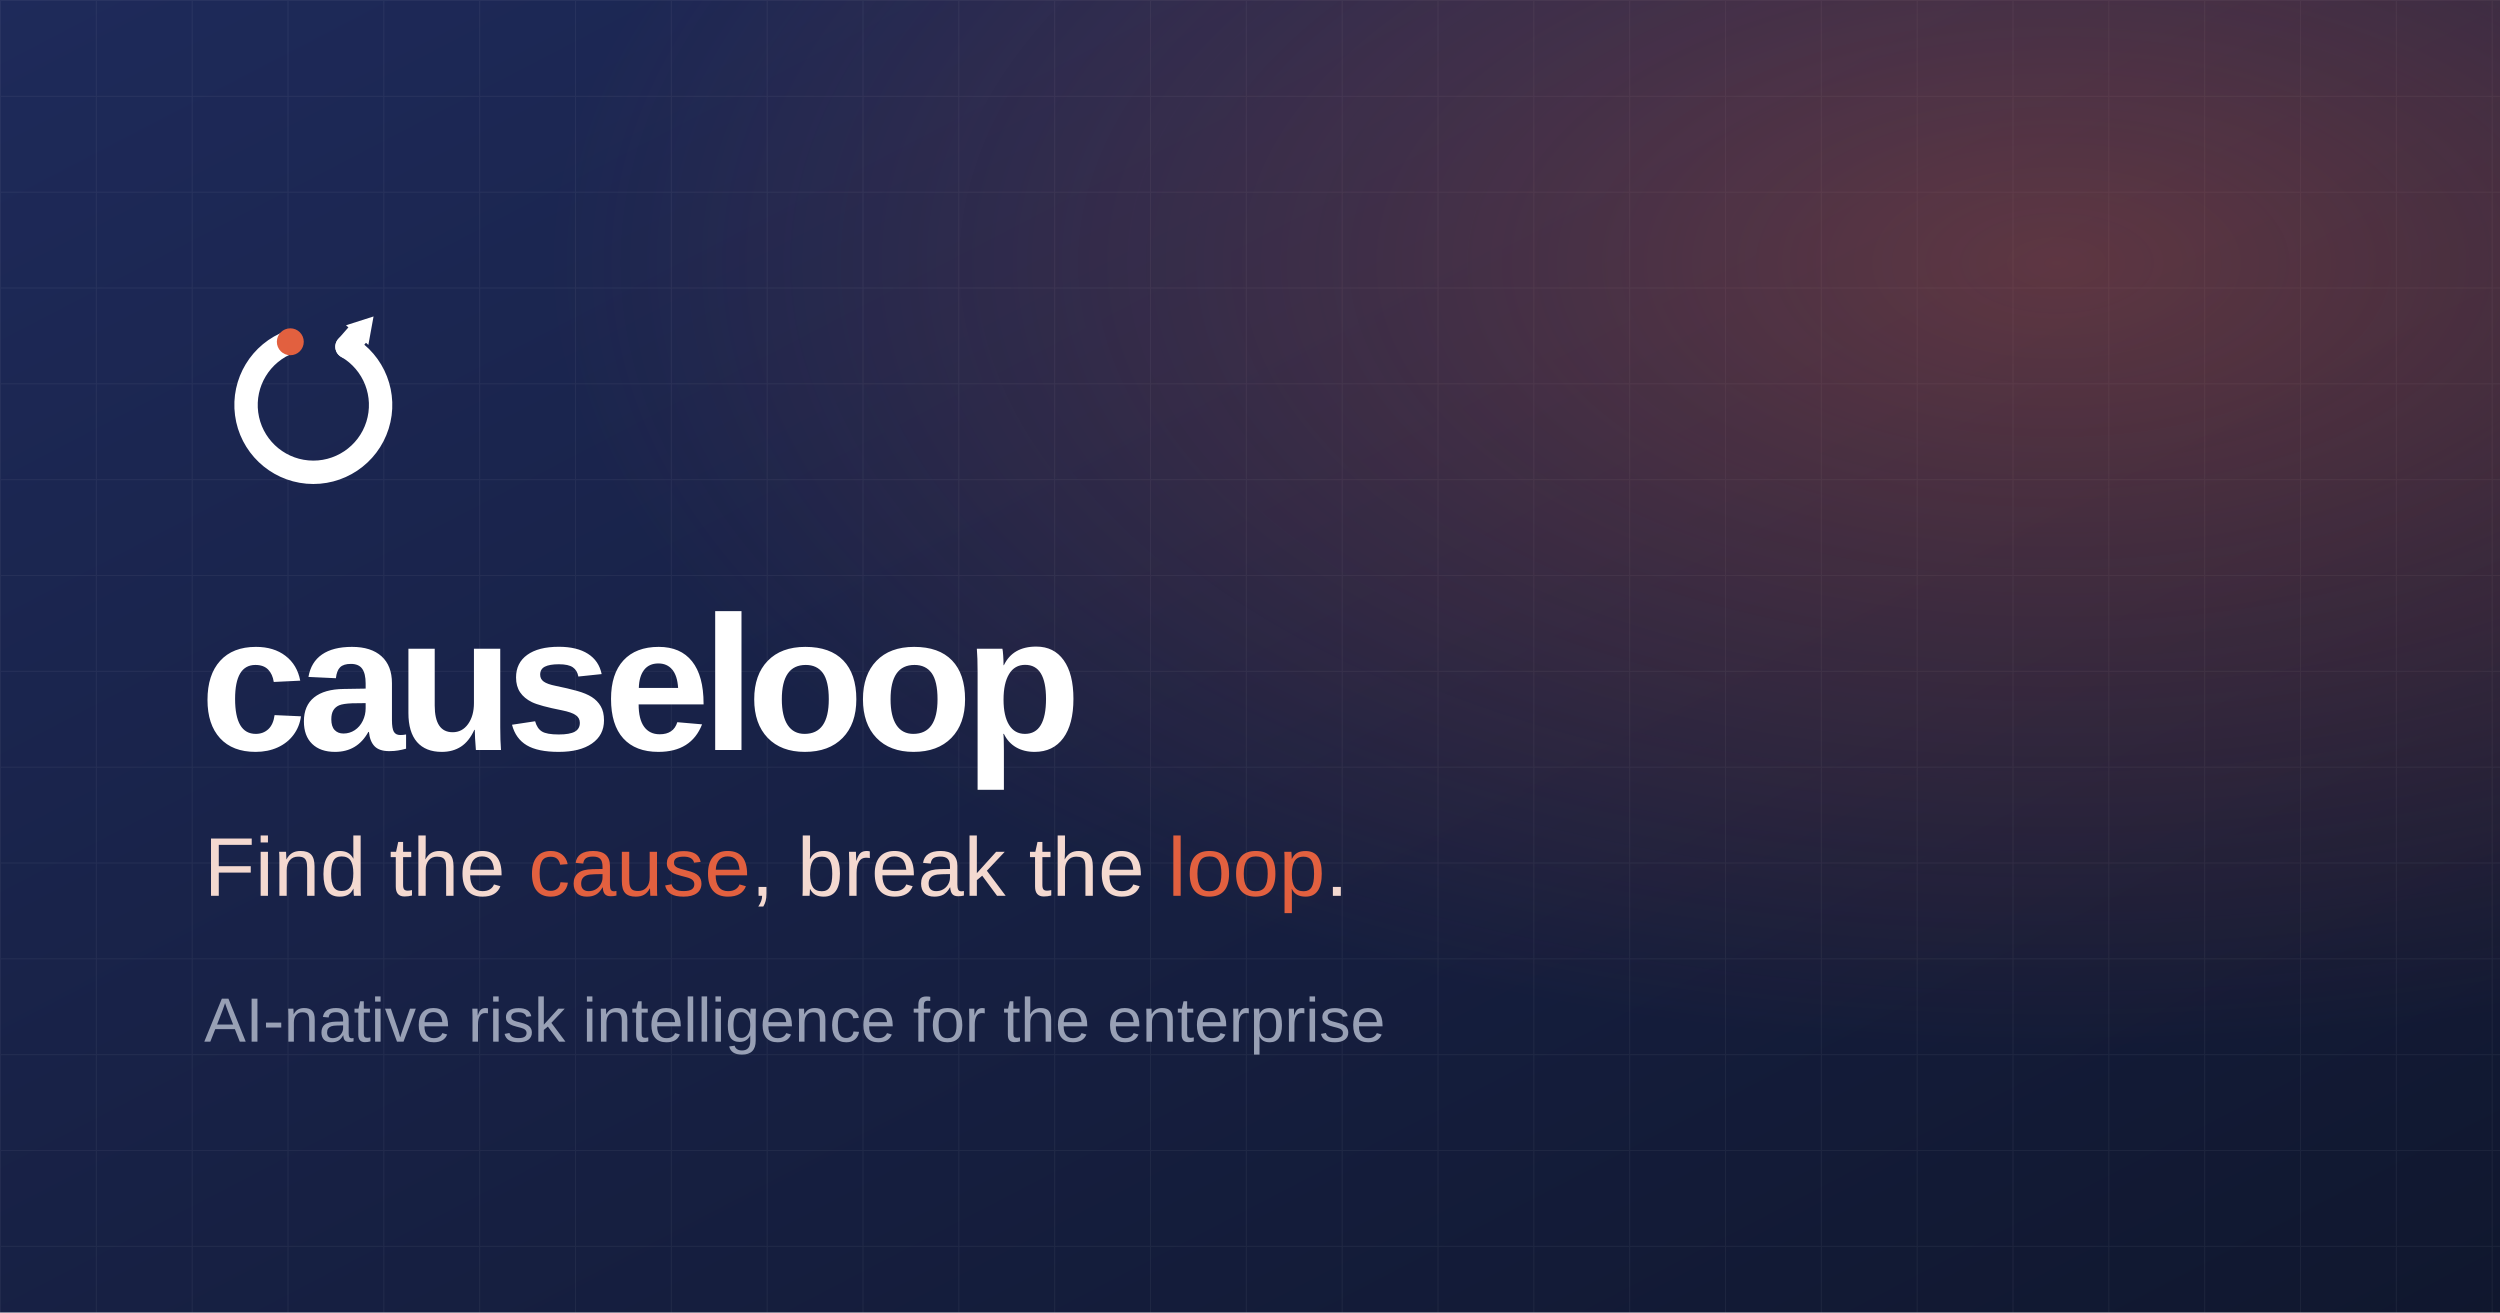
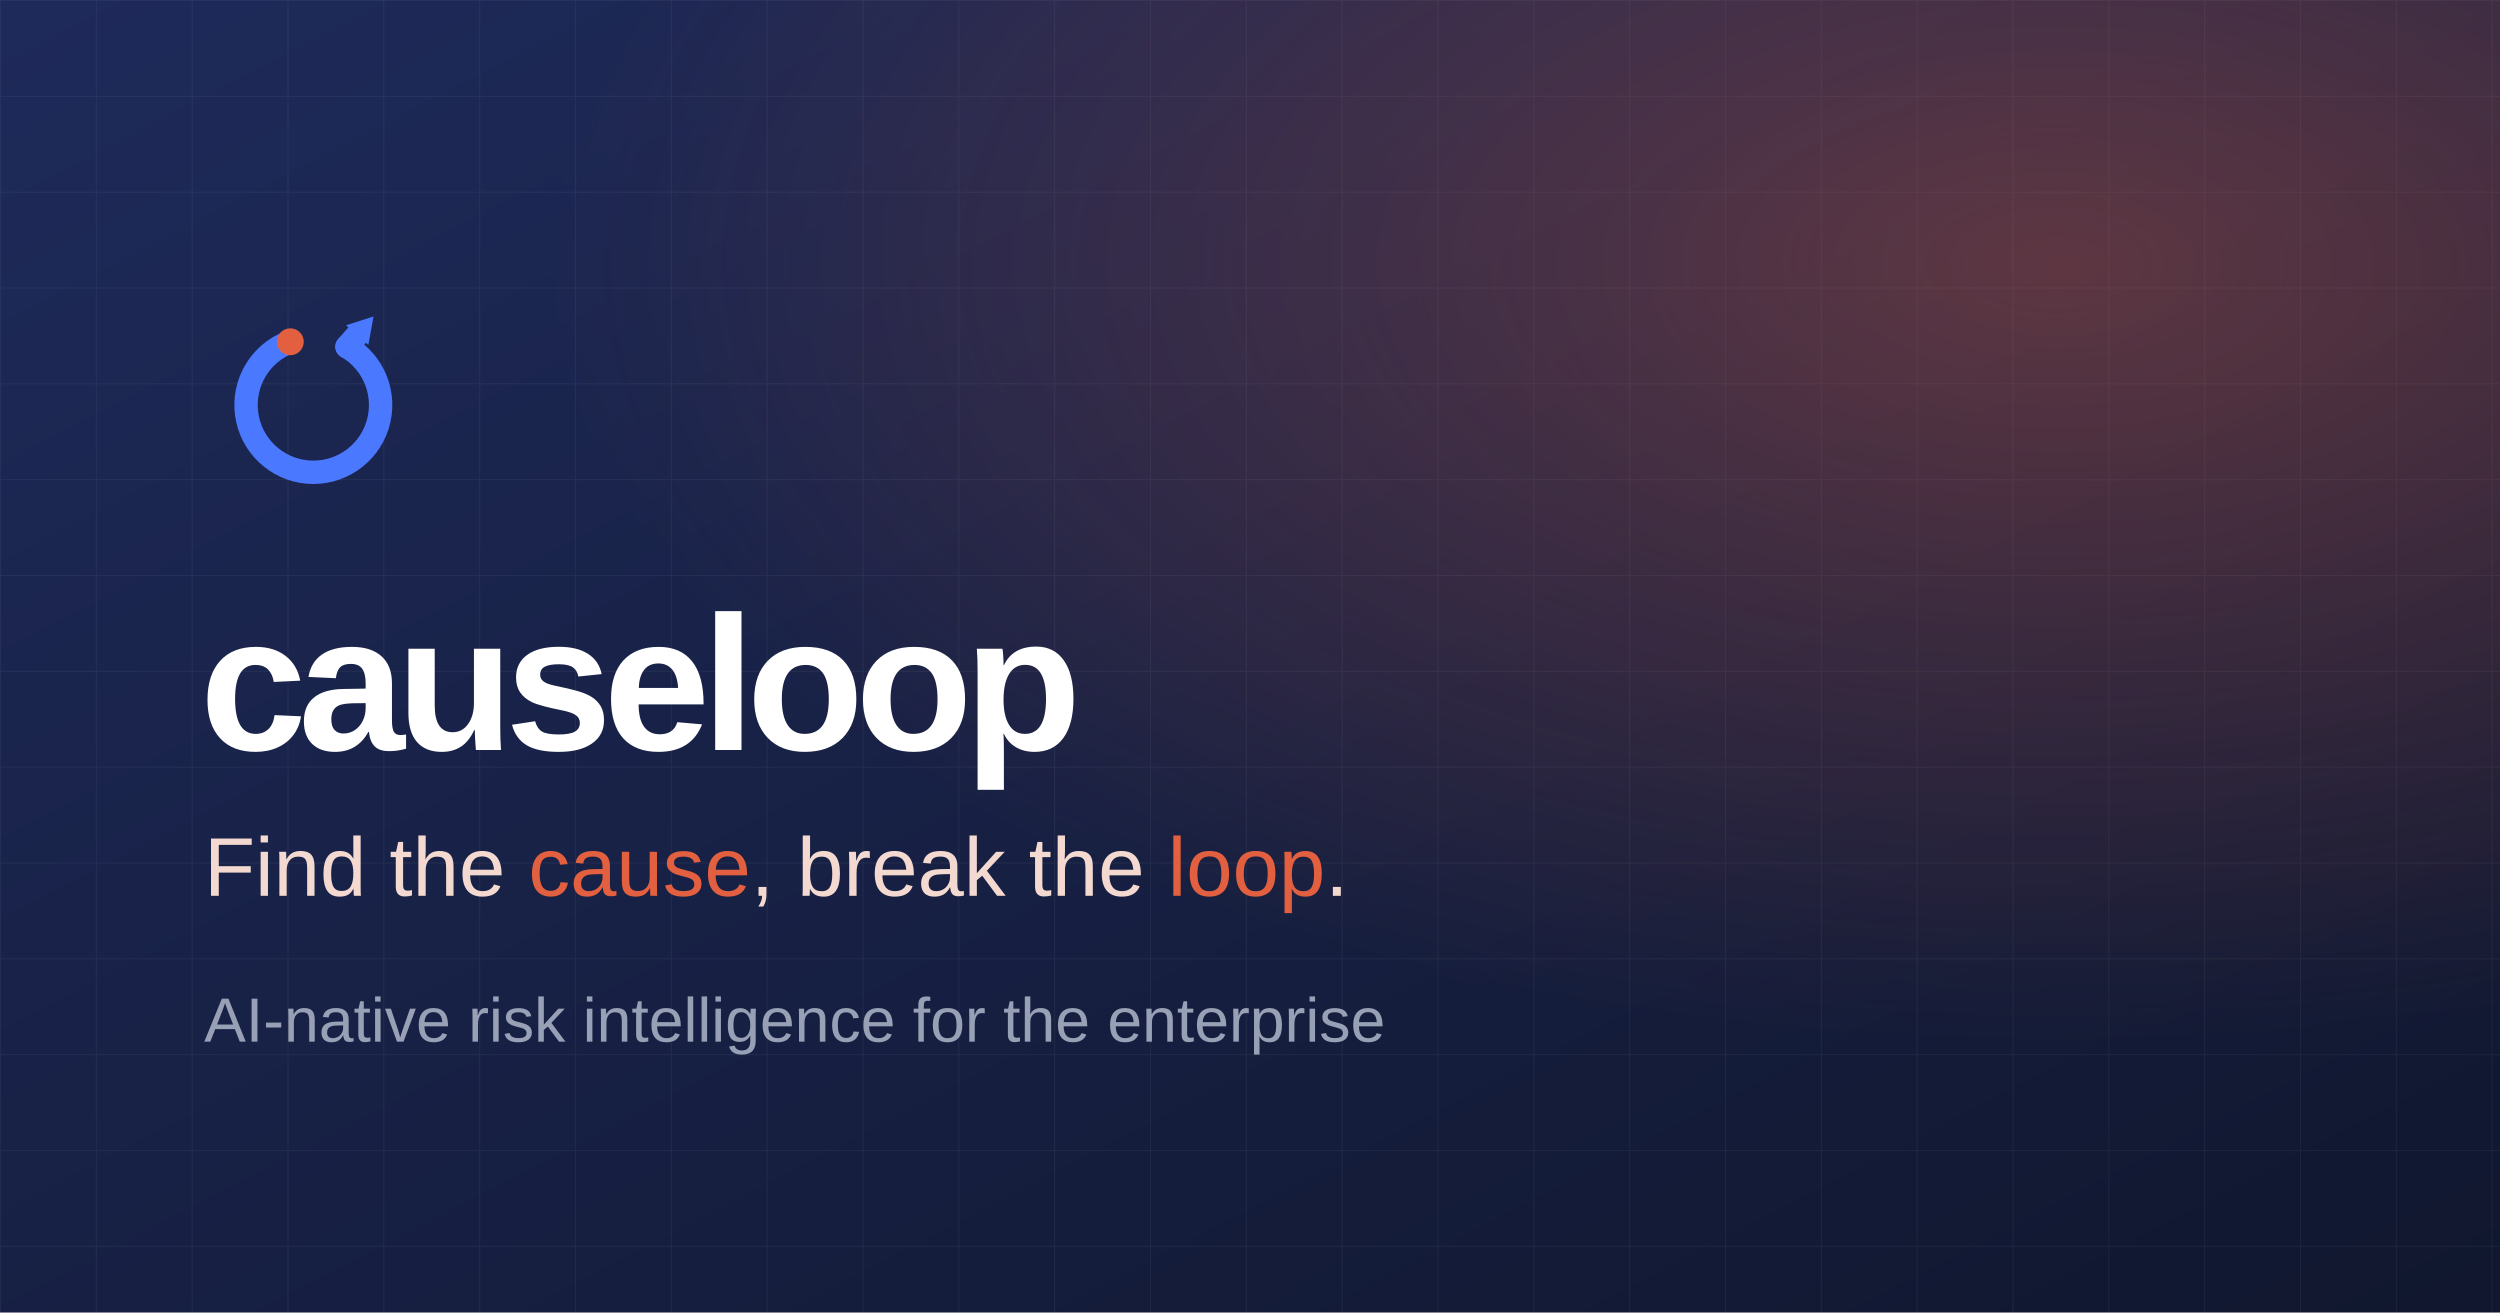
<svg xmlns="http://www.w3.org/2000/svg" viewBox="0 0 1200 630" width="1200" height="630">
  <defs>
    <linearGradient id="bg" x1="0" y1="0" x2="1" y2="1">
      <stop offset="0" stop-color="#1E2A5A" />
      <stop offset="1" stop-color="#10172E" />
    </linearGradient>
    <radialGradient id="glow" cx="82%" cy="20%" r="60%">
      <stop offset="0" stop-color="#E2603F" stop-opacity="0.35" />
      <stop offset="1" stop-color="#E2603F" stop-opacity="0" />
    </radialGradient>
    <pattern id="grid" width="46" height="46" patternUnits="userSpaceOnUse">
      <path d="M46 0H0V46" fill="none" stroke="#ffffff" stroke-opacity="0.05" stroke-width="1" />
    </pattern>
+     <linearGradient id="clg" x1="160" y1="220" x2="260" y2="320" gradientUnits="userSpaceOnUse">
+       <stop offset="0" stop-color="#4A78FF" />
+       <stop offset="1" stop-color="#1FC2FF" />
+     </linearGradient>
  </defs>
  <rect width="1200" height="630" fill="url(#bg)" />
  <rect width="1200" height="630" fill="url(#grid)" />
  <rect width="1200" height="630" fill="url(#glow)" />
  <g transform="translate(96,140) scale(1.7)">
-     <g fill="none" stroke="#FFFFFF" stroke-width="6.6" stroke-linecap="round" stroke-linejoin="round">
+     <g fill="none" stroke="url(#clg)" stroke-width="6.6" stroke-linecap="round" stroke-linejoin="round">
      <path d="M41.5 15.55 A19 19 0 1 1 25.5 14.15" />
      <path d="M41.5 15.55 L44.38 12.26" />
    </g>
-     <path d="M49 7 L47.54 15.03 L41.22 9.49 Z" fill="#FFFFFF" />
+     <path d="M49 7 L47.54 15.03 L41.22 9.49 Z" fill="url(#clg)" />
    <circle cx="25.5" cy="14.15" r="3.8" fill="#E2603F" />
  </g>
  <text x="96" y="360" font-family="'Schibsted Grotesk',Arial,sans-serif" font-weight="800" font-size="92" letter-spacing="-4" fill="#FFFFFF">causeloop</text>
  <text x="98" y="430" font-family="'Schibsted Grotesk',Arial,sans-serif" font-weight="500" font-size="40" fill="#F4D9D0">Find the <tspan fill="#E2603F">cause</tspan>, break the <tspan fill="#E2603F">loop</tspan>.</text>
  <text x="98" y="500" font-family="Arial,sans-serif" font-size="30" fill="#98A0B5">AI-native risk intelligence for the enterprise</text>
</svg>
